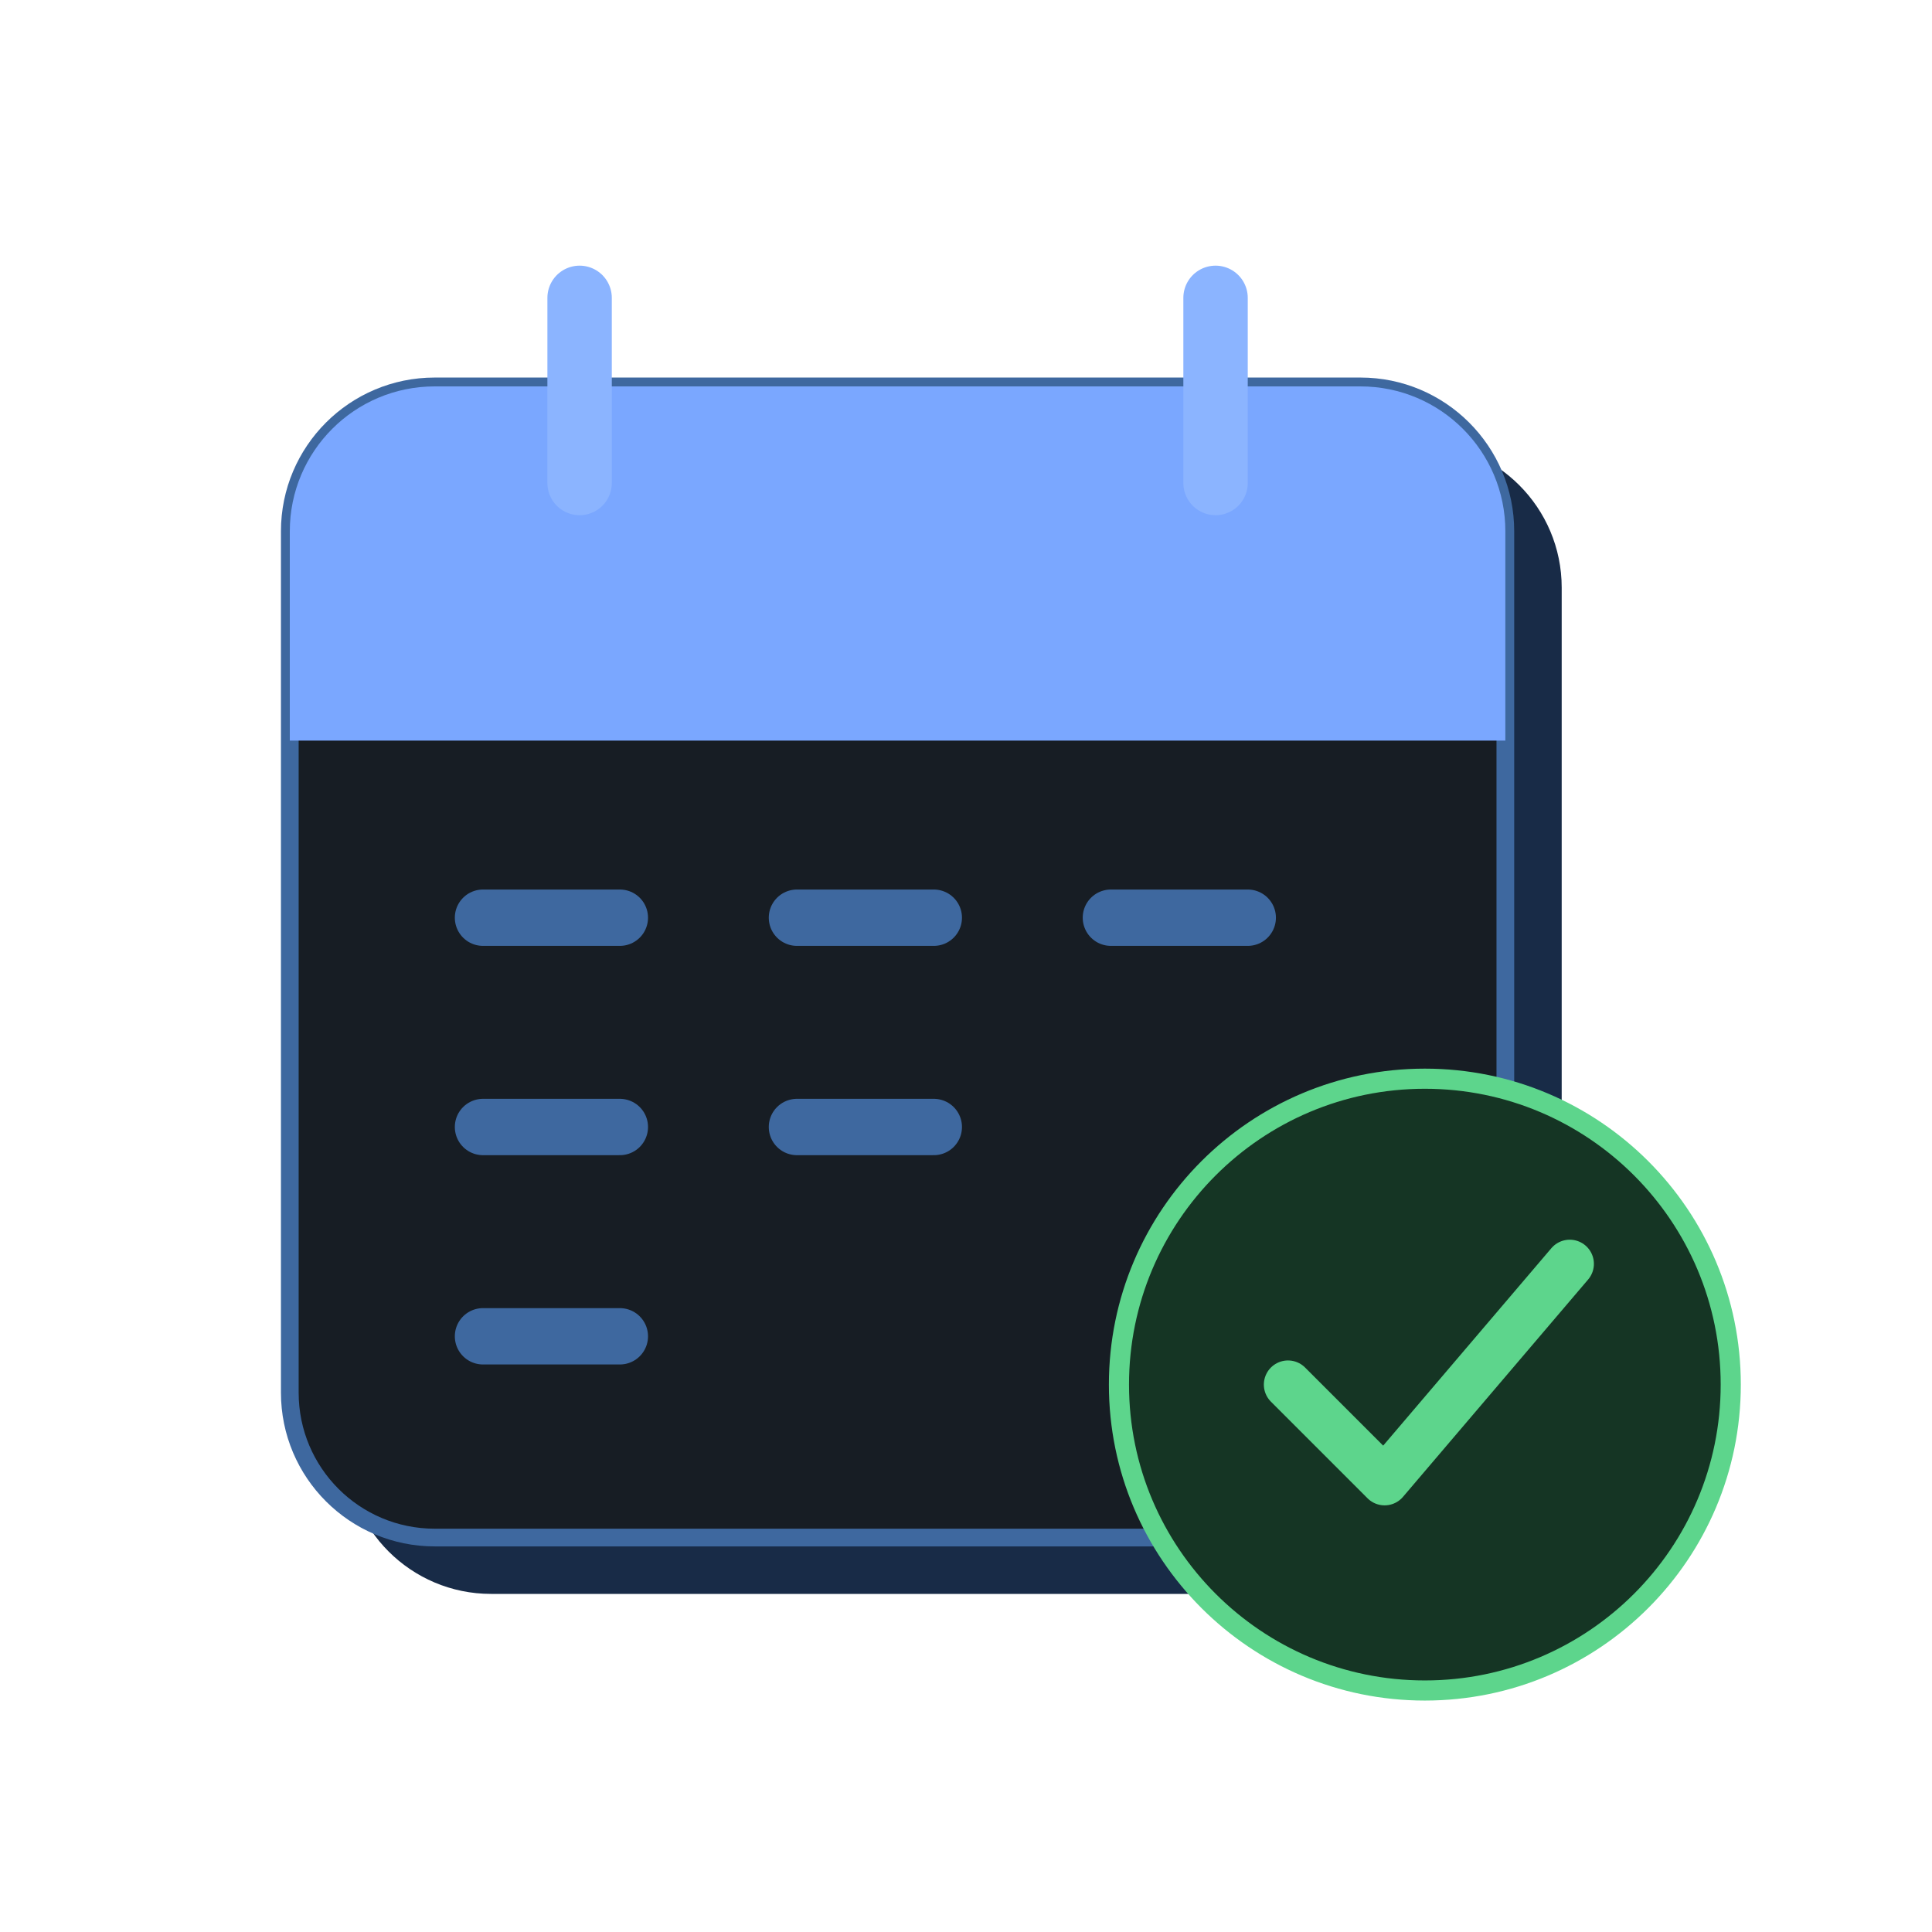
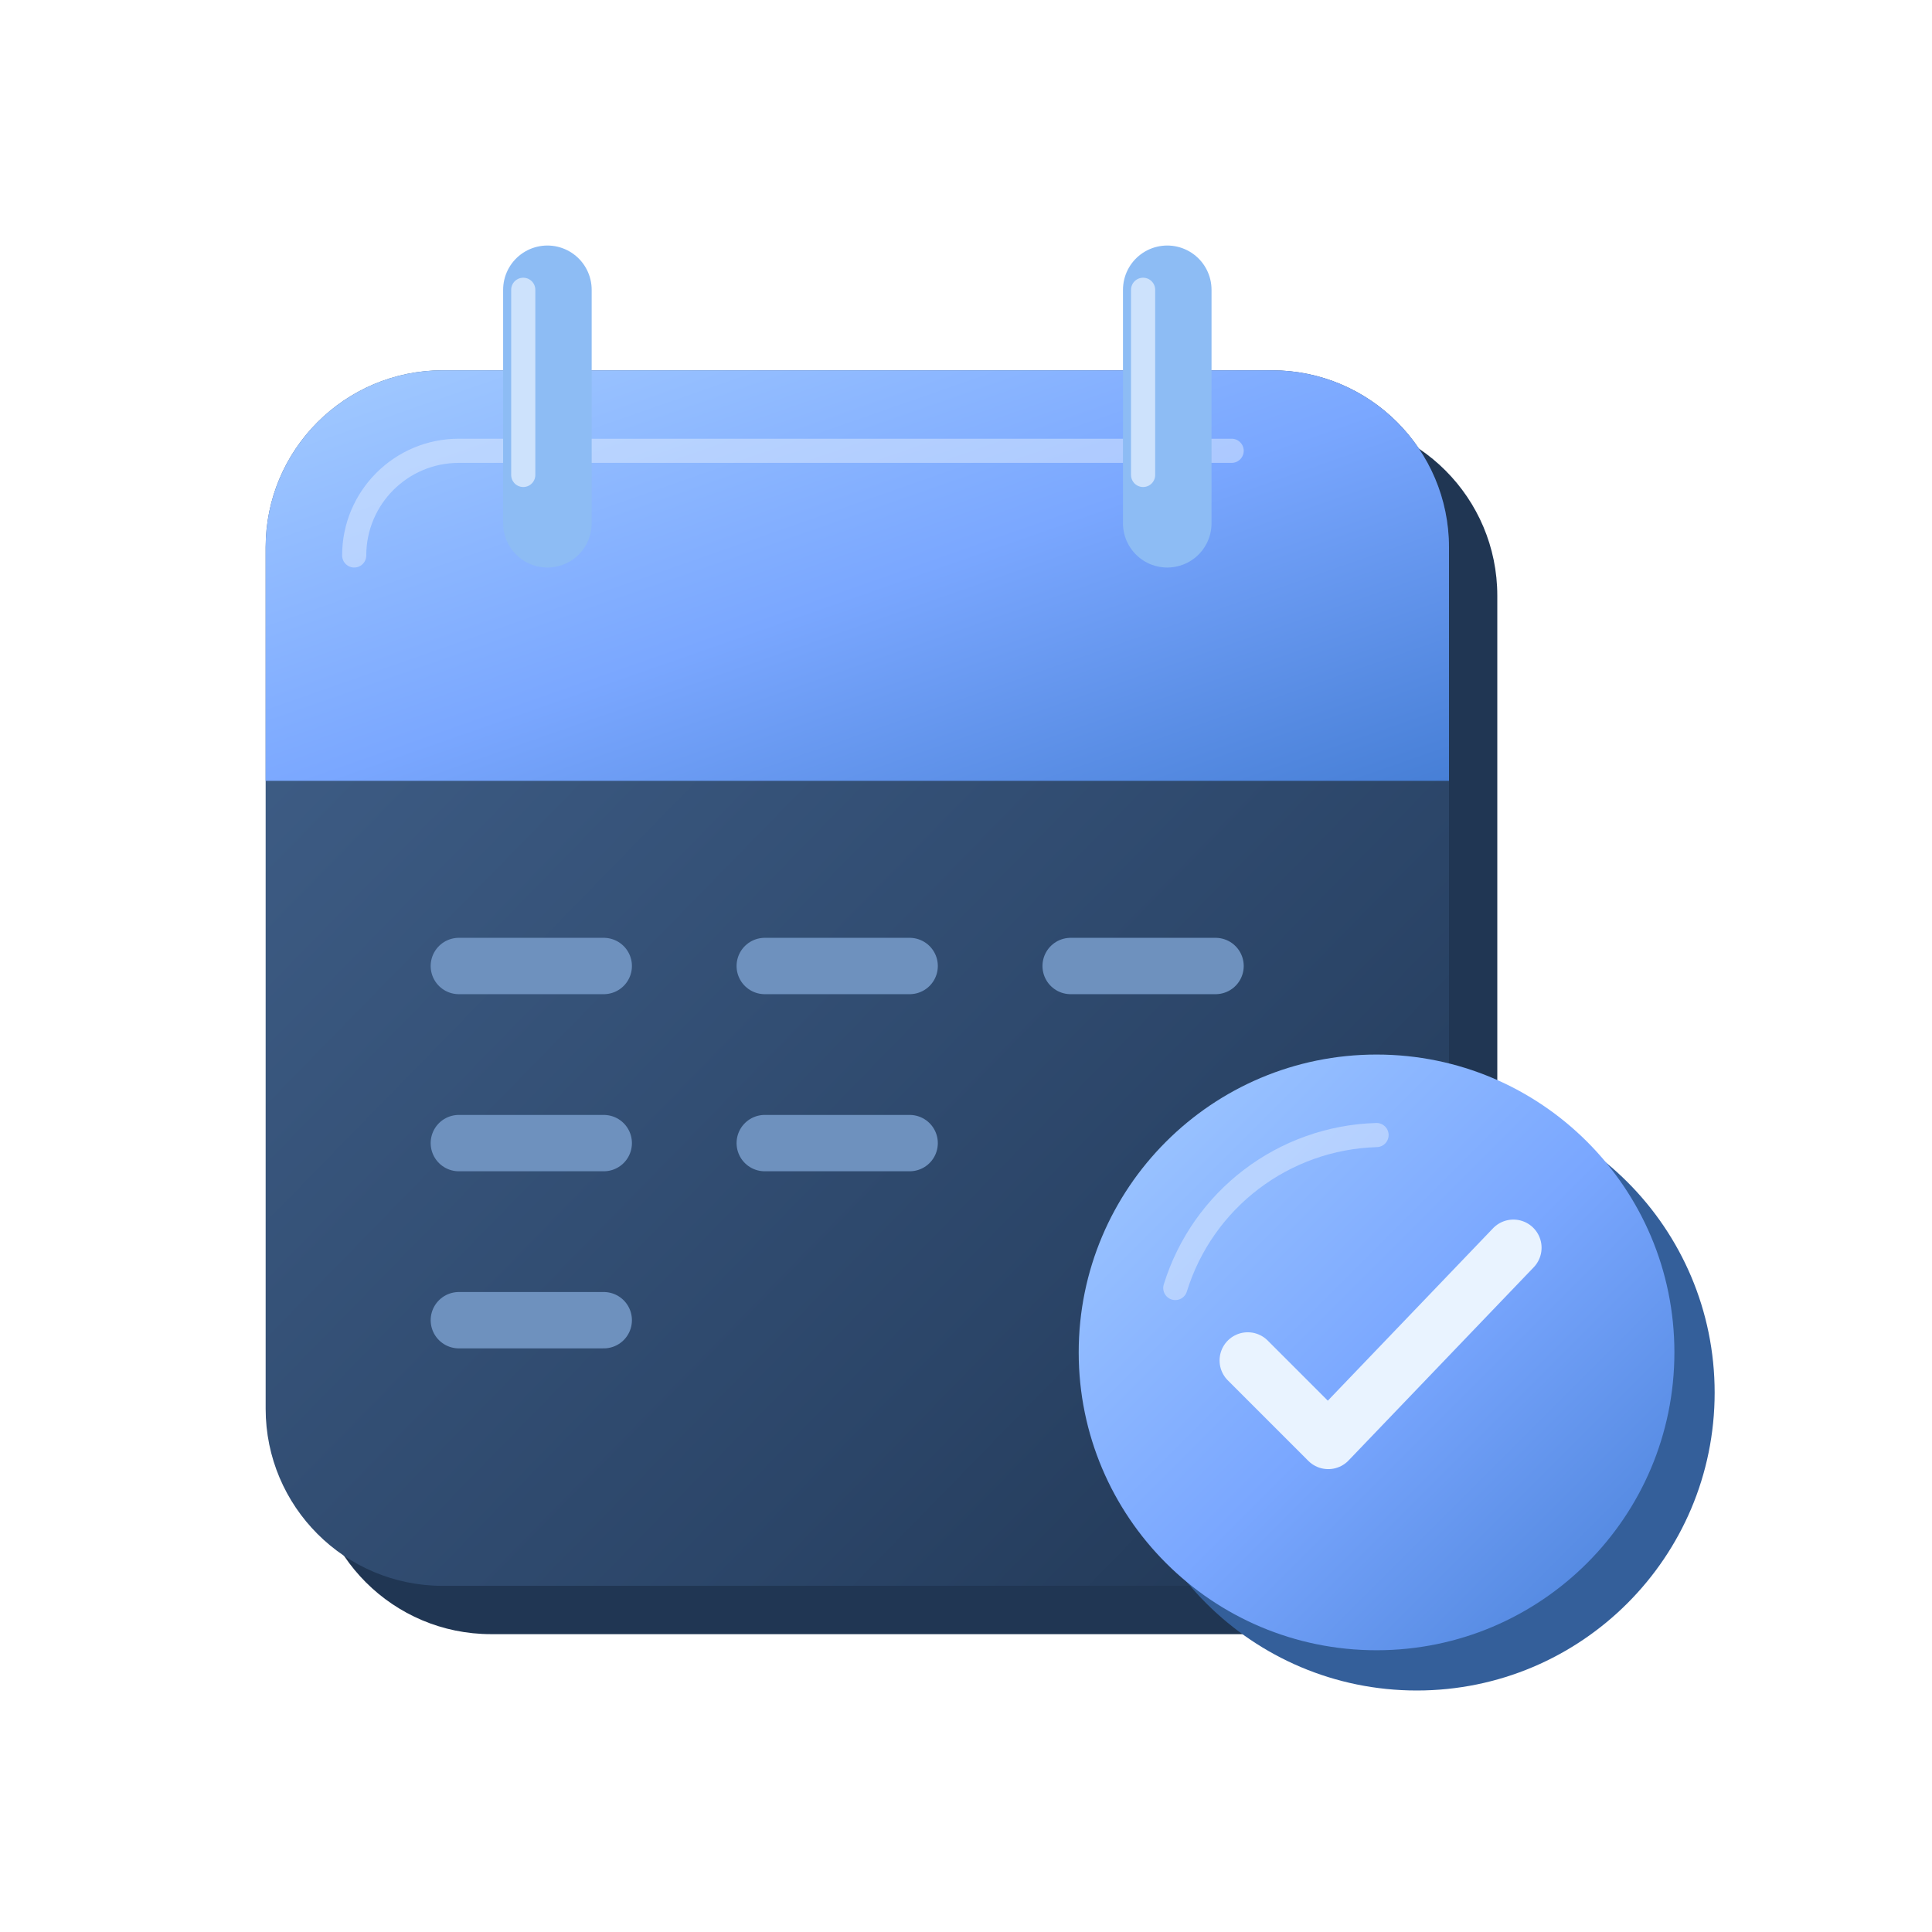
- <svg xmlns="http://www.w3.org/2000/svg" width="240" height="240" viewBox="0 0 240 240">
+ <svg xmlns="http://www.w3.org/2000/svg" width="240" height="240" viewBox="0 0 240 240" fill="none">
+   <defs>
+     <linearGradient id="blue" x1="0" y1="0" x2="1" y2="1">
+       <stop stop-color="#A3CBFF" />
+       <stop offset=".52" stop-color="#7AA7FF" />
+       <stop offset="1" stop-color="#477FD6" />
+     </linearGradient>
+     <linearGradient id="paper" x1="0" y1="0" x2="1" y2="1">
+       <stop stop-color="#42628C" />
+       <stop offset=".7" stop-color="#2B4568" />
+       <stop offset="1" stop-color="#203653" />
+     </linearGradient>
+   </defs>
  <g stroke-linecap="round" stroke-linejoin="round">
-     <rect x="43" y="55" width="151" height="143" rx="18" fill="#182B47" />
-     <rect x="36" y="48" width="151" height="143" rx="18" fill="#171D24" stroke="#3E689F" stroke-width="2.2" />
-     <path d="M54 48h115a18 18 0 0 1 18 18v26H36V66a18 18 0 0 1 18-18Z" fill="#7AA7FF" />
-     <path d="M72 37v23m79-23v23" stroke="#8BB4FF" stroke-width="8" />
-     <path d="M60 114h17m22 0h17m22 0h17M60 140h17m22 0h17m-56 26h17" stroke="#3E689F" stroke-width="7" />
-     <circle cx="177" cy="172" r="38" fill="#153524" stroke="#5DD58C" stroke-width="2.5" />
-     <path d="m160 172 12 12 23-27" stroke="#5DD58C" stroke-width="6" fill="none" />
+     <rect x="39" y="52" width="147" height="151" rx="22" fill="#203653" />
+     <rect x="33" y="46" width="147" height="151" rx="22" fill="url(#paper)" />
+     <path d="M55 46h103a22 22 0 0 1 22 22v29H33V68a22 22 0 0 1 22-22Z" fill="url(#blue)" />
+     <path d="M44 69a13 13 0 0 1 13-13h96" stroke="#E9F3FF" stroke-opacity=".45" stroke-width="3" />
+     <path d="M68 36v29m77-29v29" stroke="#8DBCF4" stroke-width="11" />
+     <path d="M65 36v23m77-23v23" stroke="#E9F3FF" stroke-opacity=".7" stroke-width="3" />
+     <path d="M57 120h18m20 0h18m20 0h18M57 142h18m20 0h18M57 164h18" stroke="#6E91BE" stroke-width="7" />
+     <circle cx="176" cy="173" r="37" fill="#345F9A" />
+     <circle cx="171" cy="168" r="37" fill="url(#blue)" />
+     <path d="M146 160a27 27 0 0 1 25-19" stroke="#E9F3FF" stroke-opacity=".45" stroke-width="3" />
+     <path d="m155 169 10 10 23-24" stroke="#E9F3FF" stroke-width="7" />
  </g>
</svg>
